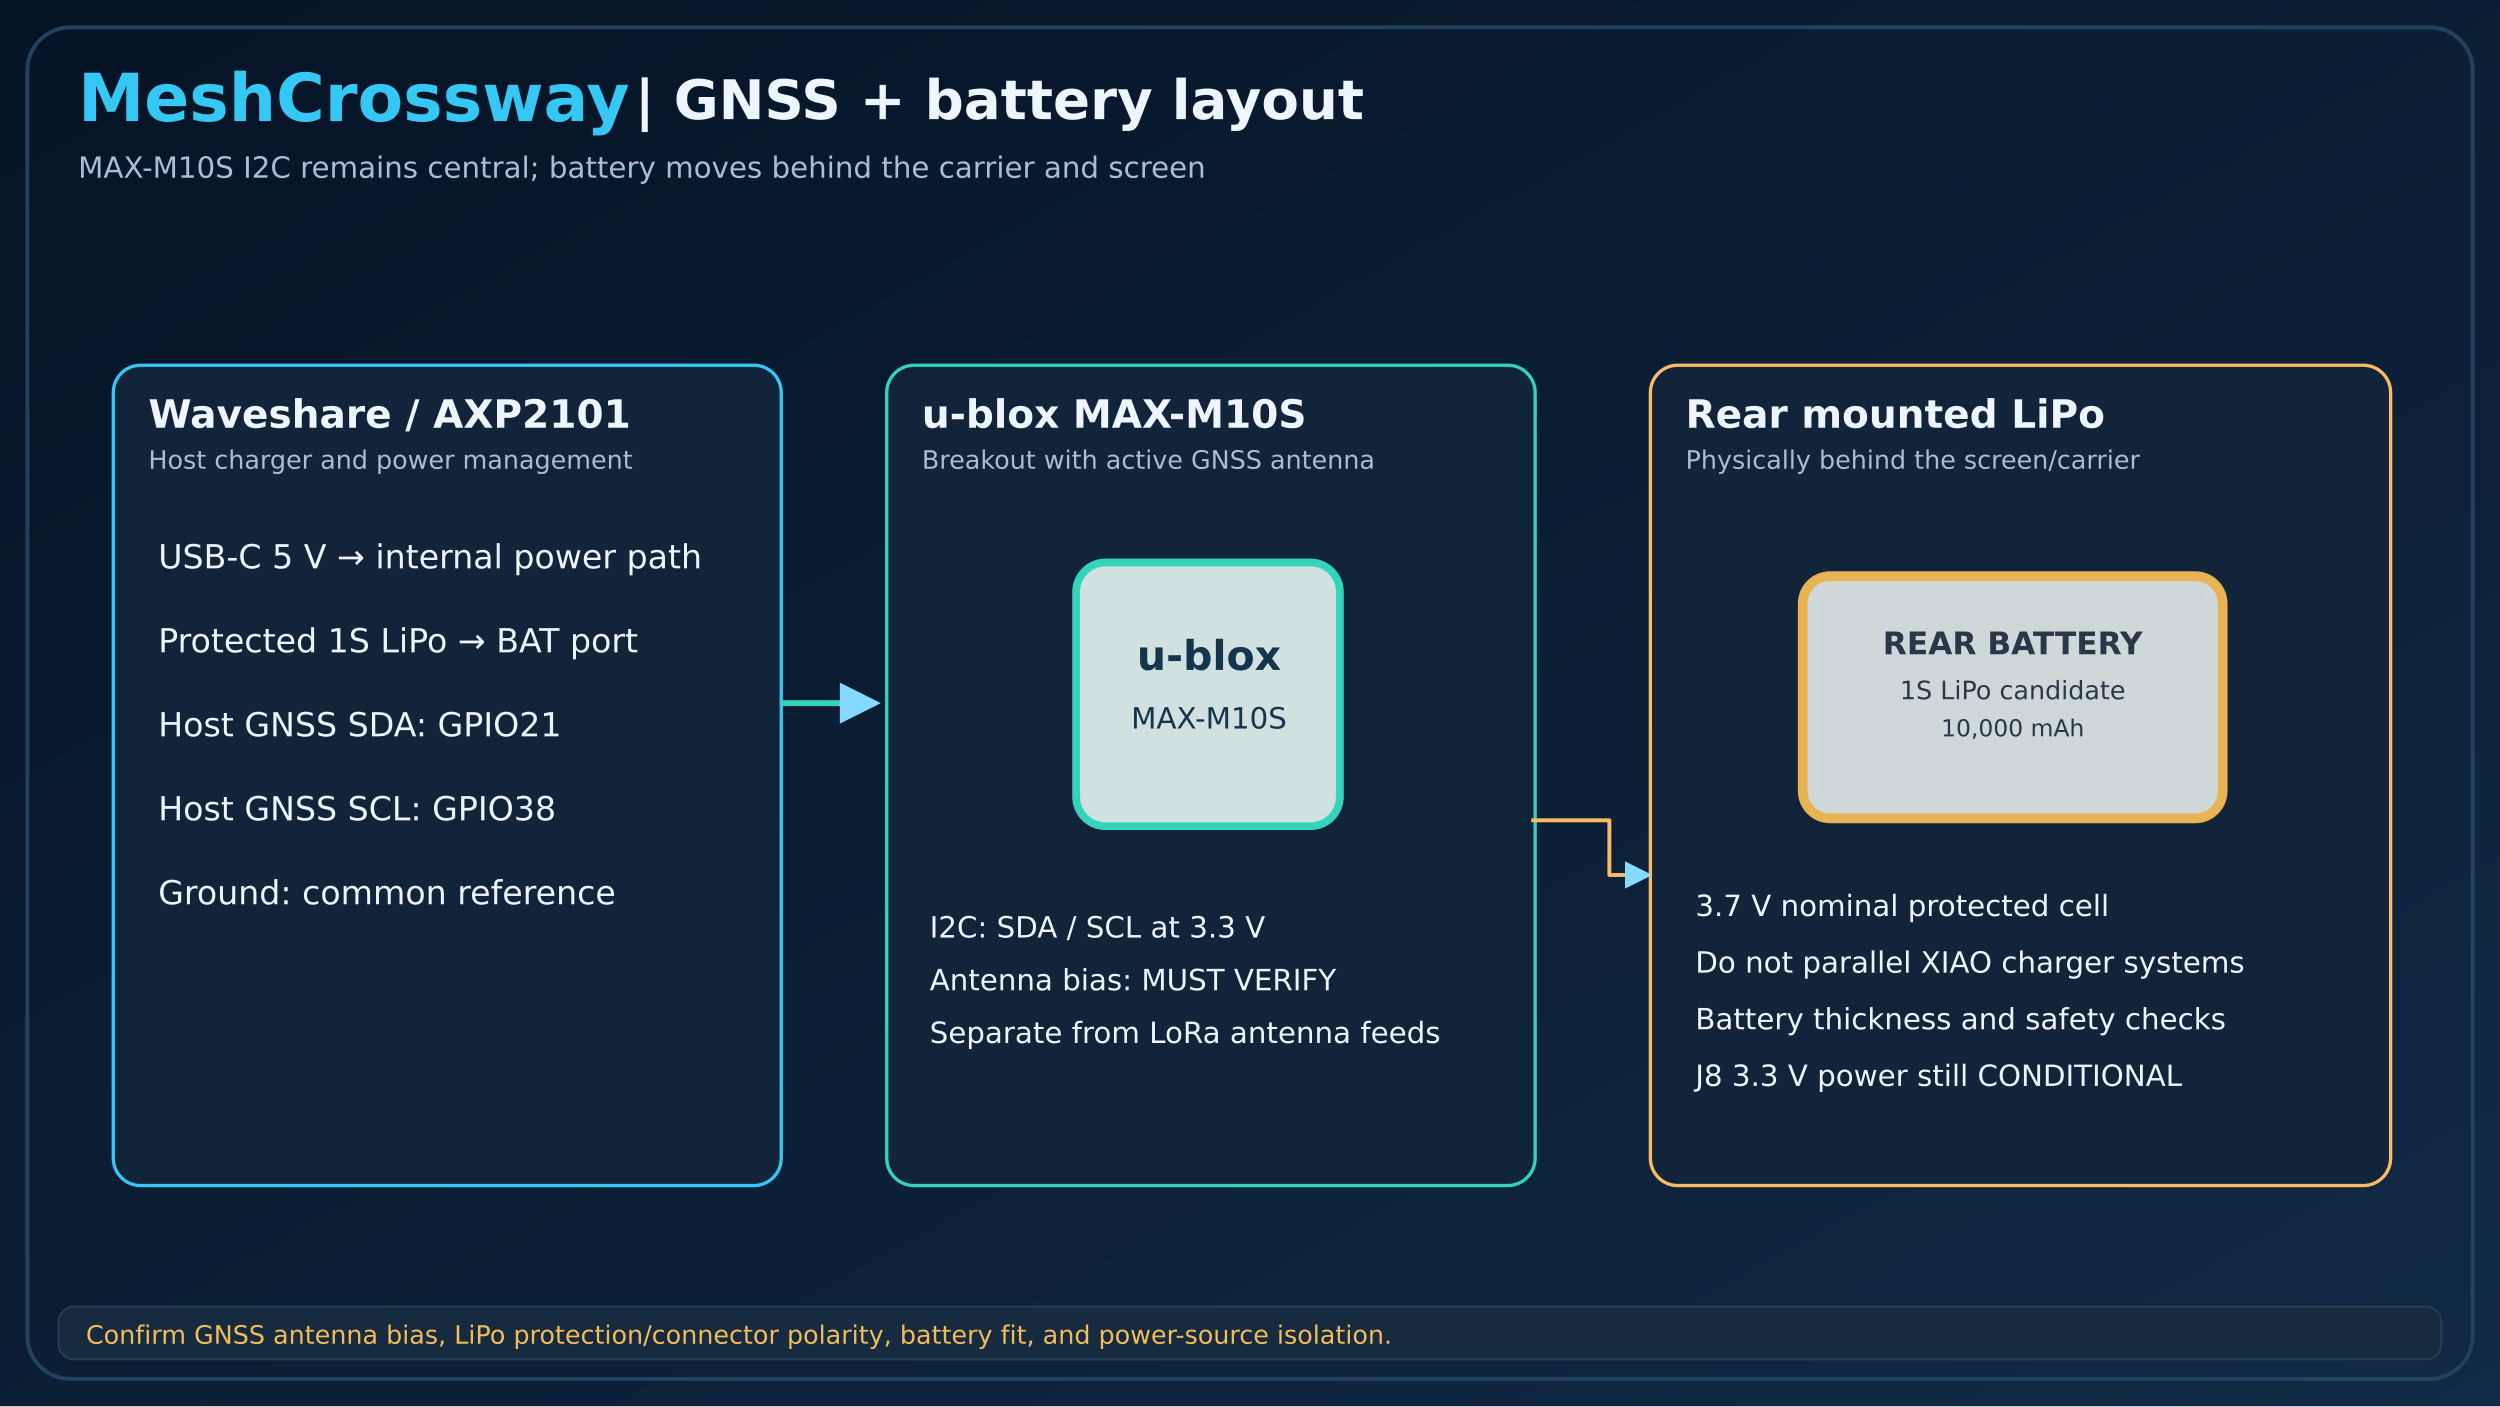
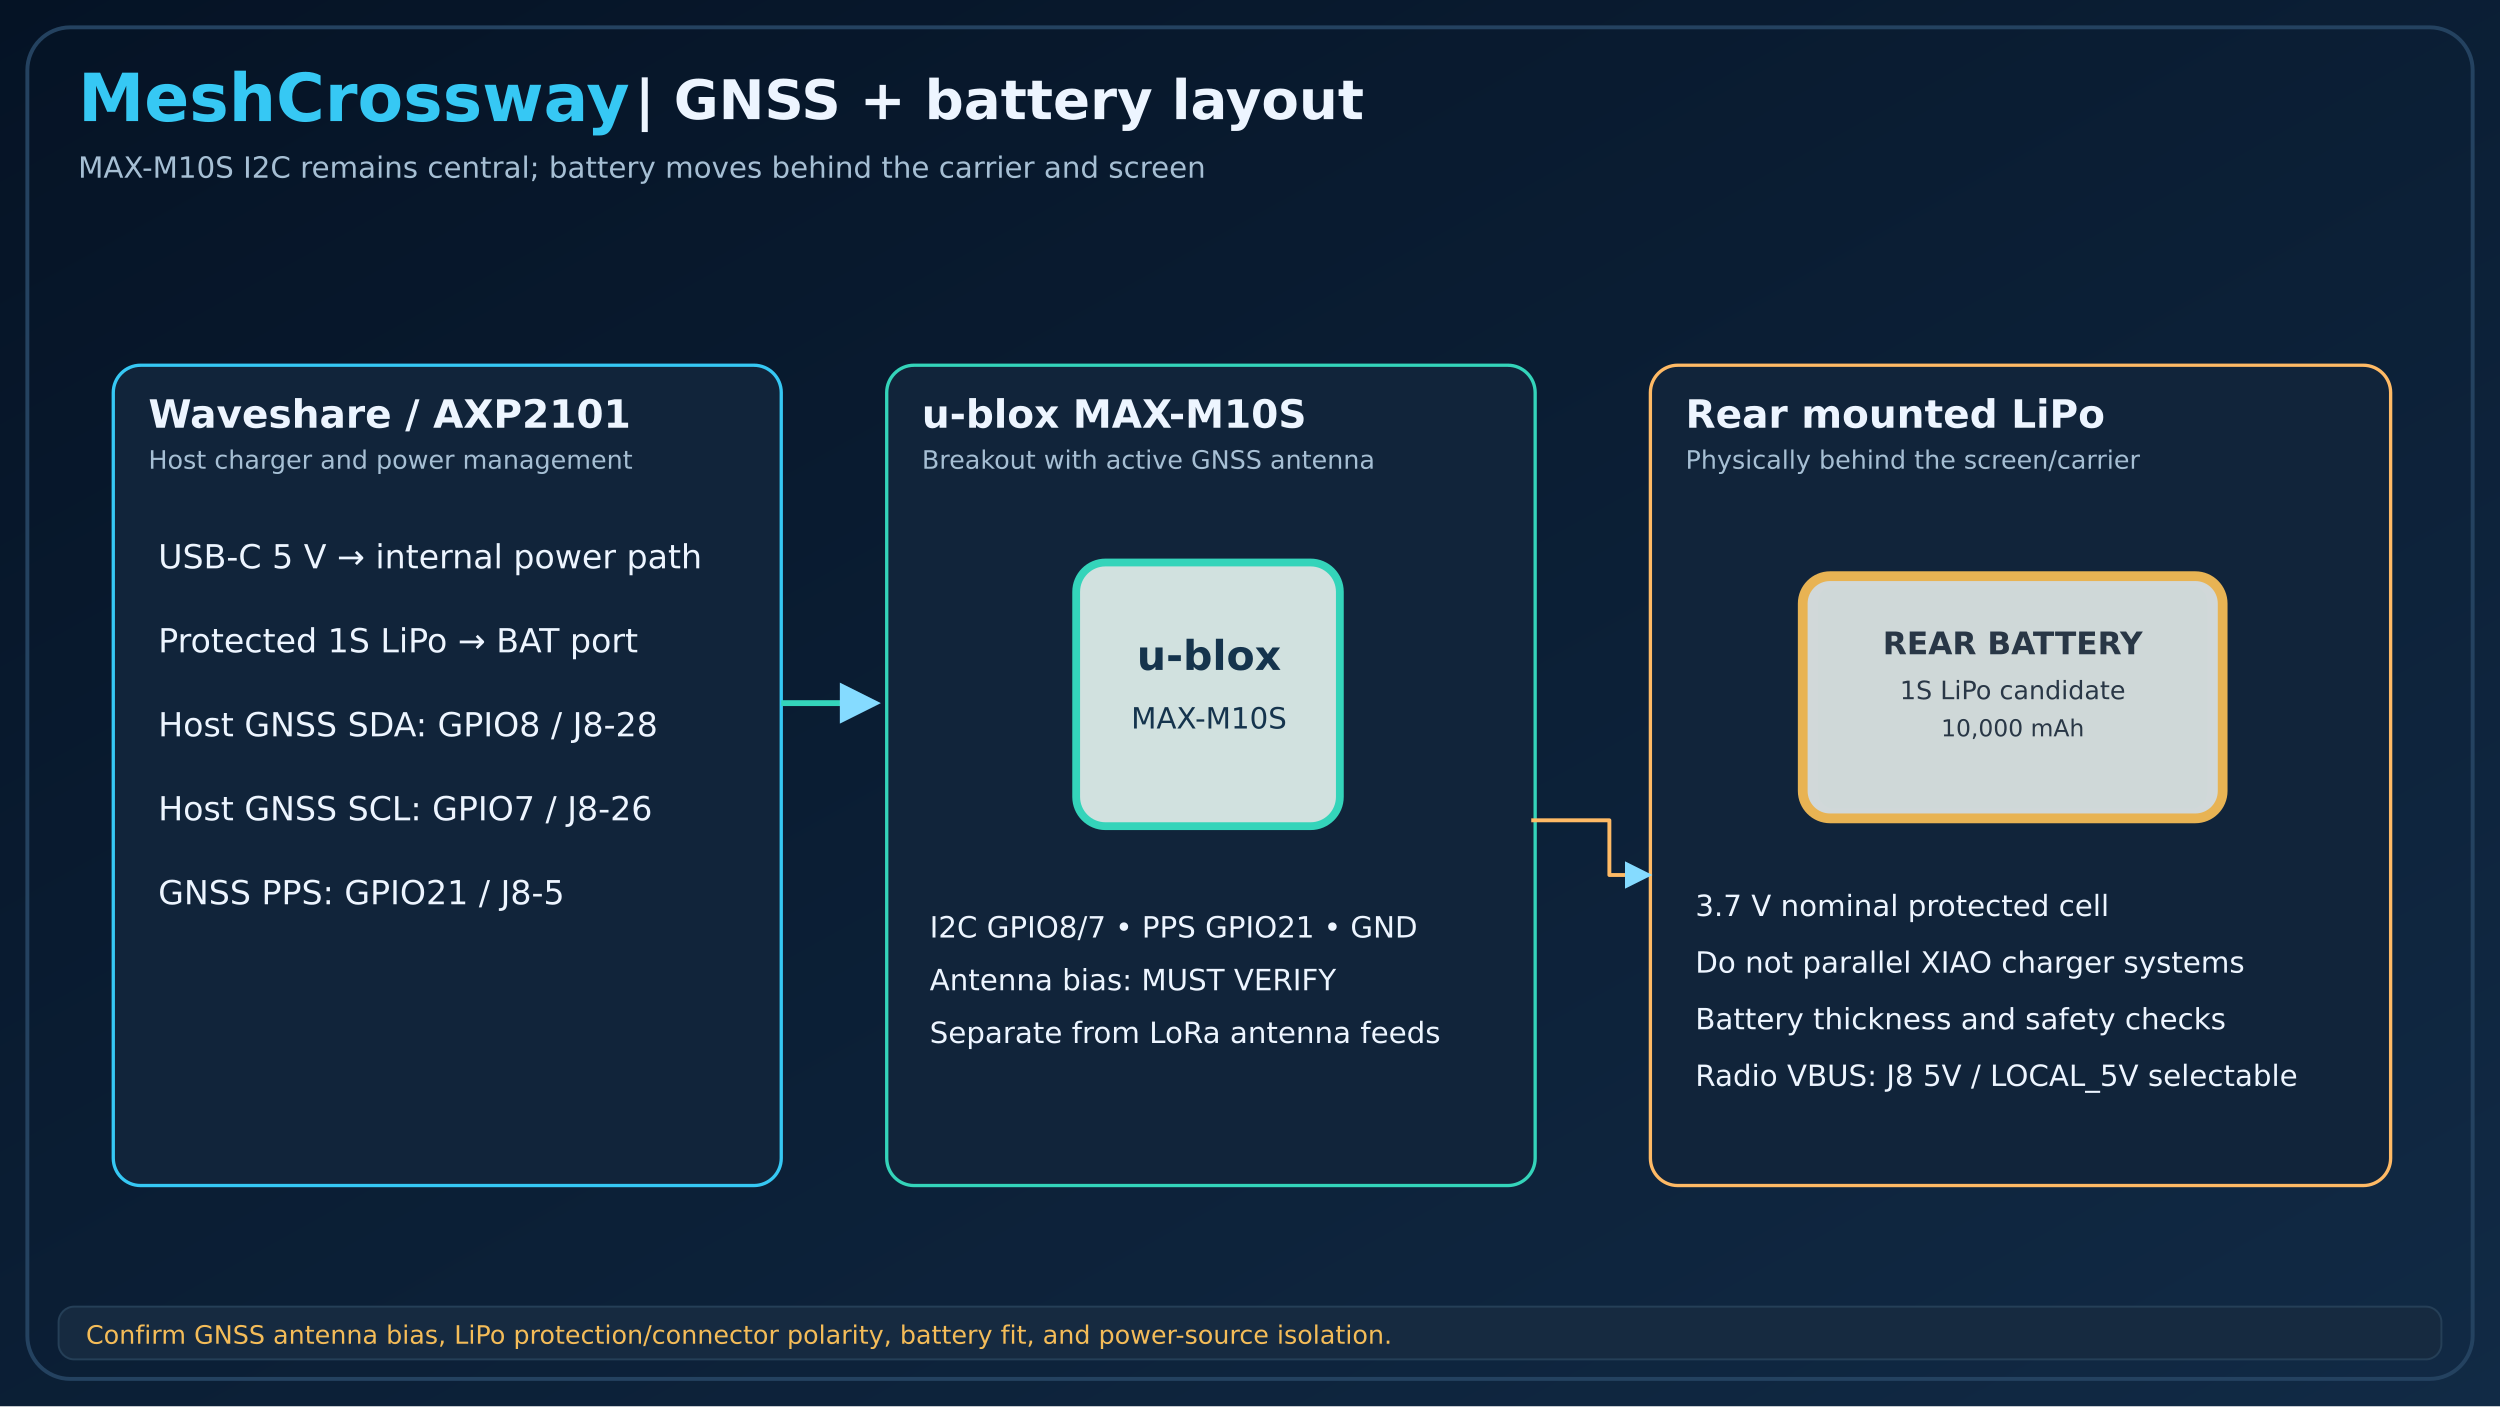
<svg xmlns="http://www.w3.org/2000/svg" width="1280" height="720" viewBox="0 0 1280 720" role="img" aria-label="GNSS + battery layout">
  <defs>
    <linearGradient id="bg" x1="0" y1="0" x2="1" y2="1">
      <stop offset="0" stop-color="#051325" />
      <stop offset="1" stop-color="#112a45" />
    </linearGradient>
    <linearGradient id="glass" x1="0" x2="1">
      <stop offset="0" stop-color="#d9efff" stop-opacity="0.21" />
      <stop offset="1" stop-color="#8bd0f5" stop-opacity="0.07" />
    </linearGradient>
    <marker id="arr" markerWidth="7" markerHeight="7" refX="6" refY="3.5" orient="auto" markerUnits="strokeWidth">
      <path d="M0 0 L7 3.5 L0 7 z" fill="#85dbff" />
    </marker>
    <marker id="arr2" markerWidth="7" markerHeight="7" refX="6" refY="3.5" orient="auto" markerUnits="strokeWidth">
      <path d="M0 0 L7 3.5 L0 7 z" fill="#ffba65" />
    </marker>
  </defs>
  <rect x="0" y="0" width="1280" height="720" rx="0" fill="url(#bg)" stroke="none" stroke-width="1" />
  <rect x="14" y="14" width="1252" height="692" rx="22" fill="none" stroke="#244260" stroke-width="2" />
  <text x="40" y="62" font-family="DejaVu Sans,Arial,sans-serif" font-size="34" fill="#36c8f4" font-weight="bold">MeshCrossway</text>
  <text x="325" y="61" font-family="DejaVu Sans,Arial,sans-serif" font-size="28" fill="#edf5ff" font-weight="bold">| GNSS + battery layout</text>
  <text x="40" y="91" font-family="DejaVu Sans,Arial,sans-serif" font-size="15" fill="#a6bfd4" font-weight="normal">MAX-M10S I2C remains central; battery moves behind the carrier and screen</text>
  <rect x="30" y="669" width="1220" height="27" rx="8" fill="#162a40" stroke="#253f57" stroke-width="1" />
  <text x="44" y="688" font-family="DejaVu Sans,Arial,sans-serif" font-size="13" fill="#f4bc58" font-weight="normal">Confirm GNSS antenna bias, LiPo protection/connector polarity, battery fit, and power-source isolation.</text>
  <rect x="58" y="187" width="342" height="420" rx="14" fill="#11243a" stroke="#36c8f4" stroke-width="1.7" />
  <text x="76" y="219" font-family="DejaVu Sans,Arial,sans-serif" font-size="20" fill="#edf5ff" font-weight="bold">Waveshare / AXP2101</text>
  <text x="76" y="240" font-family="DejaVu Sans,Arial,sans-serif" font-size="13" fill="#a6bfd4" font-weight="normal">Host charger and power management</text>
  <text x="81" y="291" font-family="DejaVu Sans,Arial,sans-serif" font-size="17" fill="#edf5ff" font-weight="normal">USB-C 5 V → internal power path</text>
  <text x="81" y="334" font-family="DejaVu Sans,Arial,sans-serif" font-size="17" fill="#edf5ff" font-weight="normal">Protected 1S LiPo → BAT port</text>
-   <text x="81" y="377" font-family="DejaVu Sans,Arial,sans-serif" font-size="17" fill="#edf5ff" font-weight="normal">Host GNSS SDA: GPIO21</text>
-   <text x="81" y="420" font-family="DejaVu Sans,Arial,sans-serif" font-size="17" fill="#edf5ff" font-weight="normal">Host GNSS SCL: GPIO38</text>
-   <text x="81" y="463" font-family="DejaVu Sans,Arial,sans-serif" font-size="17" fill="#edf5ff" font-weight="normal">Ground: common reference</text>
+   <text x="81" y="377" font-family="DejaVu Sans,Arial,sans-serif" font-size="17" fill="#edf5ff" font-weight="normal">Host GNSS SDA: GPIO8 / J8-28</text>
+   <text x="81" y="420" font-family="DejaVu Sans,Arial,sans-serif" font-size="17" fill="#edf5ff" font-weight="normal">Host GNSS SCL: GPIO7 / J8-26</text>
+   <text x="81" y="463" font-family="DejaVu Sans,Arial,sans-serif" font-size="17" fill="#edf5ff" font-weight="normal">GNSS PPS: GPIO21 / J8-5</text>
  <rect x="454" y="187" width="332" height="420" rx="14" fill="#11243a" stroke="#34d4ba" stroke-width="1.7" />
  <text x="472" y="219" font-family="DejaVu Sans,Arial,sans-serif" font-size="20" fill="#edf5ff" font-weight="bold">u-blox MAX-M10S</text>
  <text x="472" y="240" font-family="DejaVu Sans,Arial,sans-serif" font-size="13" fill="#a6bfd4" font-weight="normal">Breakout with active GNSS antenna</text>
  <rect x="551" y="288" width="135" height="135" rx="15" fill="#d1e1df" stroke="#34d4ba" stroke-width="4" />
  <text x="619" y="343" font-family="DejaVu Sans,Arial,sans-serif" font-size="21" fill="#15344d" font-weight="bold" text-anchor="middle">u-blox</text>
  <text x="619" y="373" font-family="DejaVu Sans,Arial,sans-serif" font-size="15" fill="#15344d" font-weight="normal" text-anchor="middle">MAX-M10S</text>
-   <text x="476" y="480" font-family="DejaVu Sans,Arial,sans-serif" font-size="15" fill="#edf5ff" font-weight="normal">I2C: SDA / SCL at 3.3 V</text>
+   <text x="476" y="480" font-family="DejaVu Sans,Arial,sans-serif" font-size="15" fill="#edf5ff" font-weight="normal">I2C GPIO8/7 • PPS GPIO21 • GND</text>
  <text x="476" y="507" font-family="DejaVu Sans,Arial,sans-serif" font-size="15" fill="#edf5ff" font-weight="normal">Antenna bias: MUST VERIFY</text>
  <text x="476" y="534" font-family="DejaVu Sans,Arial,sans-serif" font-size="15" fill="#edf5ff" font-weight="normal">Separate from LoRa antenna feeds</text>
  <rect x="845" y="187" width="379" height="420" rx="14" fill="#11243a" stroke="#ffba65" stroke-width="1.7" />
  <text x="863" y="219" font-family="DejaVu Sans,Arial,sans-serif" font-size="20" fill="#edf5ff" font-weight="bold">Rear mounted LiPo</text>
  <text x="863" y="240" font-family="DejaVu Sans,Arial,sans-serif" font-size="13" fill="#a6bfd4" font-weight="normal">Physically behind the screen/carrier</text>
  <rect x="923" y="295" width="215" height="124" rx="14" fill="#d1d8d9" stroke="#e8b353" stroke-width="5" />
  <rect x="931" y="300" width="199" height="114" rx="8" fill="#cfd8d8" stroke="none" stroke-width="1" />
  <text x="1030.5" y="335" font-family="DejaVu Sans,Arial,sans-serif" font-size="16" fill="#293746" font-weight="bold" text-anchor="middle">REAR BATTERY</text>
  <text x="1030.5" y="358" font-family="DejaVu Sans,Arial,sans-serif" font-size="13" fill="#293746" font-weight="normal" text-anchor="middle">1S LiPo candidate</text>
  <text x="1030.5" y="377" font-family="DejaVu Sans,Arial,sans-serif" font-size="12" fill="#293746" font-weight="normal" text-anchor="middle">10,000 mAh</text>
  <text x="868" y="469" font-family="DejaVu Sans,Arial,sans-serif" font-size="15" fill="#edf5ff" font-weight="normal">3.7 V nominal protected cell</text>
  <text x="868" y="498" font-family="DejaVu Sans,Arial,sans-serif" font-size="15" fill="#edf5ff" font-weight="normal">Do not parallel XIAO charger systems</text>
  <text x="868" y="527" font-family="DejaVu Sans,Arial,sans-serif" font-size="15" fill="#edf5ff" font-weight="normal">Battery thickness and safety checks</text>
-   <text x="868" y="556" font-family="DejaVu Sans,Arial,sans-serif" font-size="15" fill="#edf5ff" font-weight="normal">J8 3.3 V power still CONDITIONAL</text>
+   <text x="868" y="556" font-family="DejaVu Sans,Arial,sans-serif" font-size="15" fill="#edf5ff" font-weight="normal">Radio VBUS: J8 5V / LOCAL_5V selectable</text>
  <line x1="400" y1="360" x2="448" y2="360" stroke="#34d4ba" stroke-width="3" marker-end="url(#arr)" />
  <path d="M 784 420 H 824 V 448 H 844" fill="none" stroke="#ffba65" stroke-width="2" stroke-linejoin="round" marker-end="url(#arr)" />
</svg>
